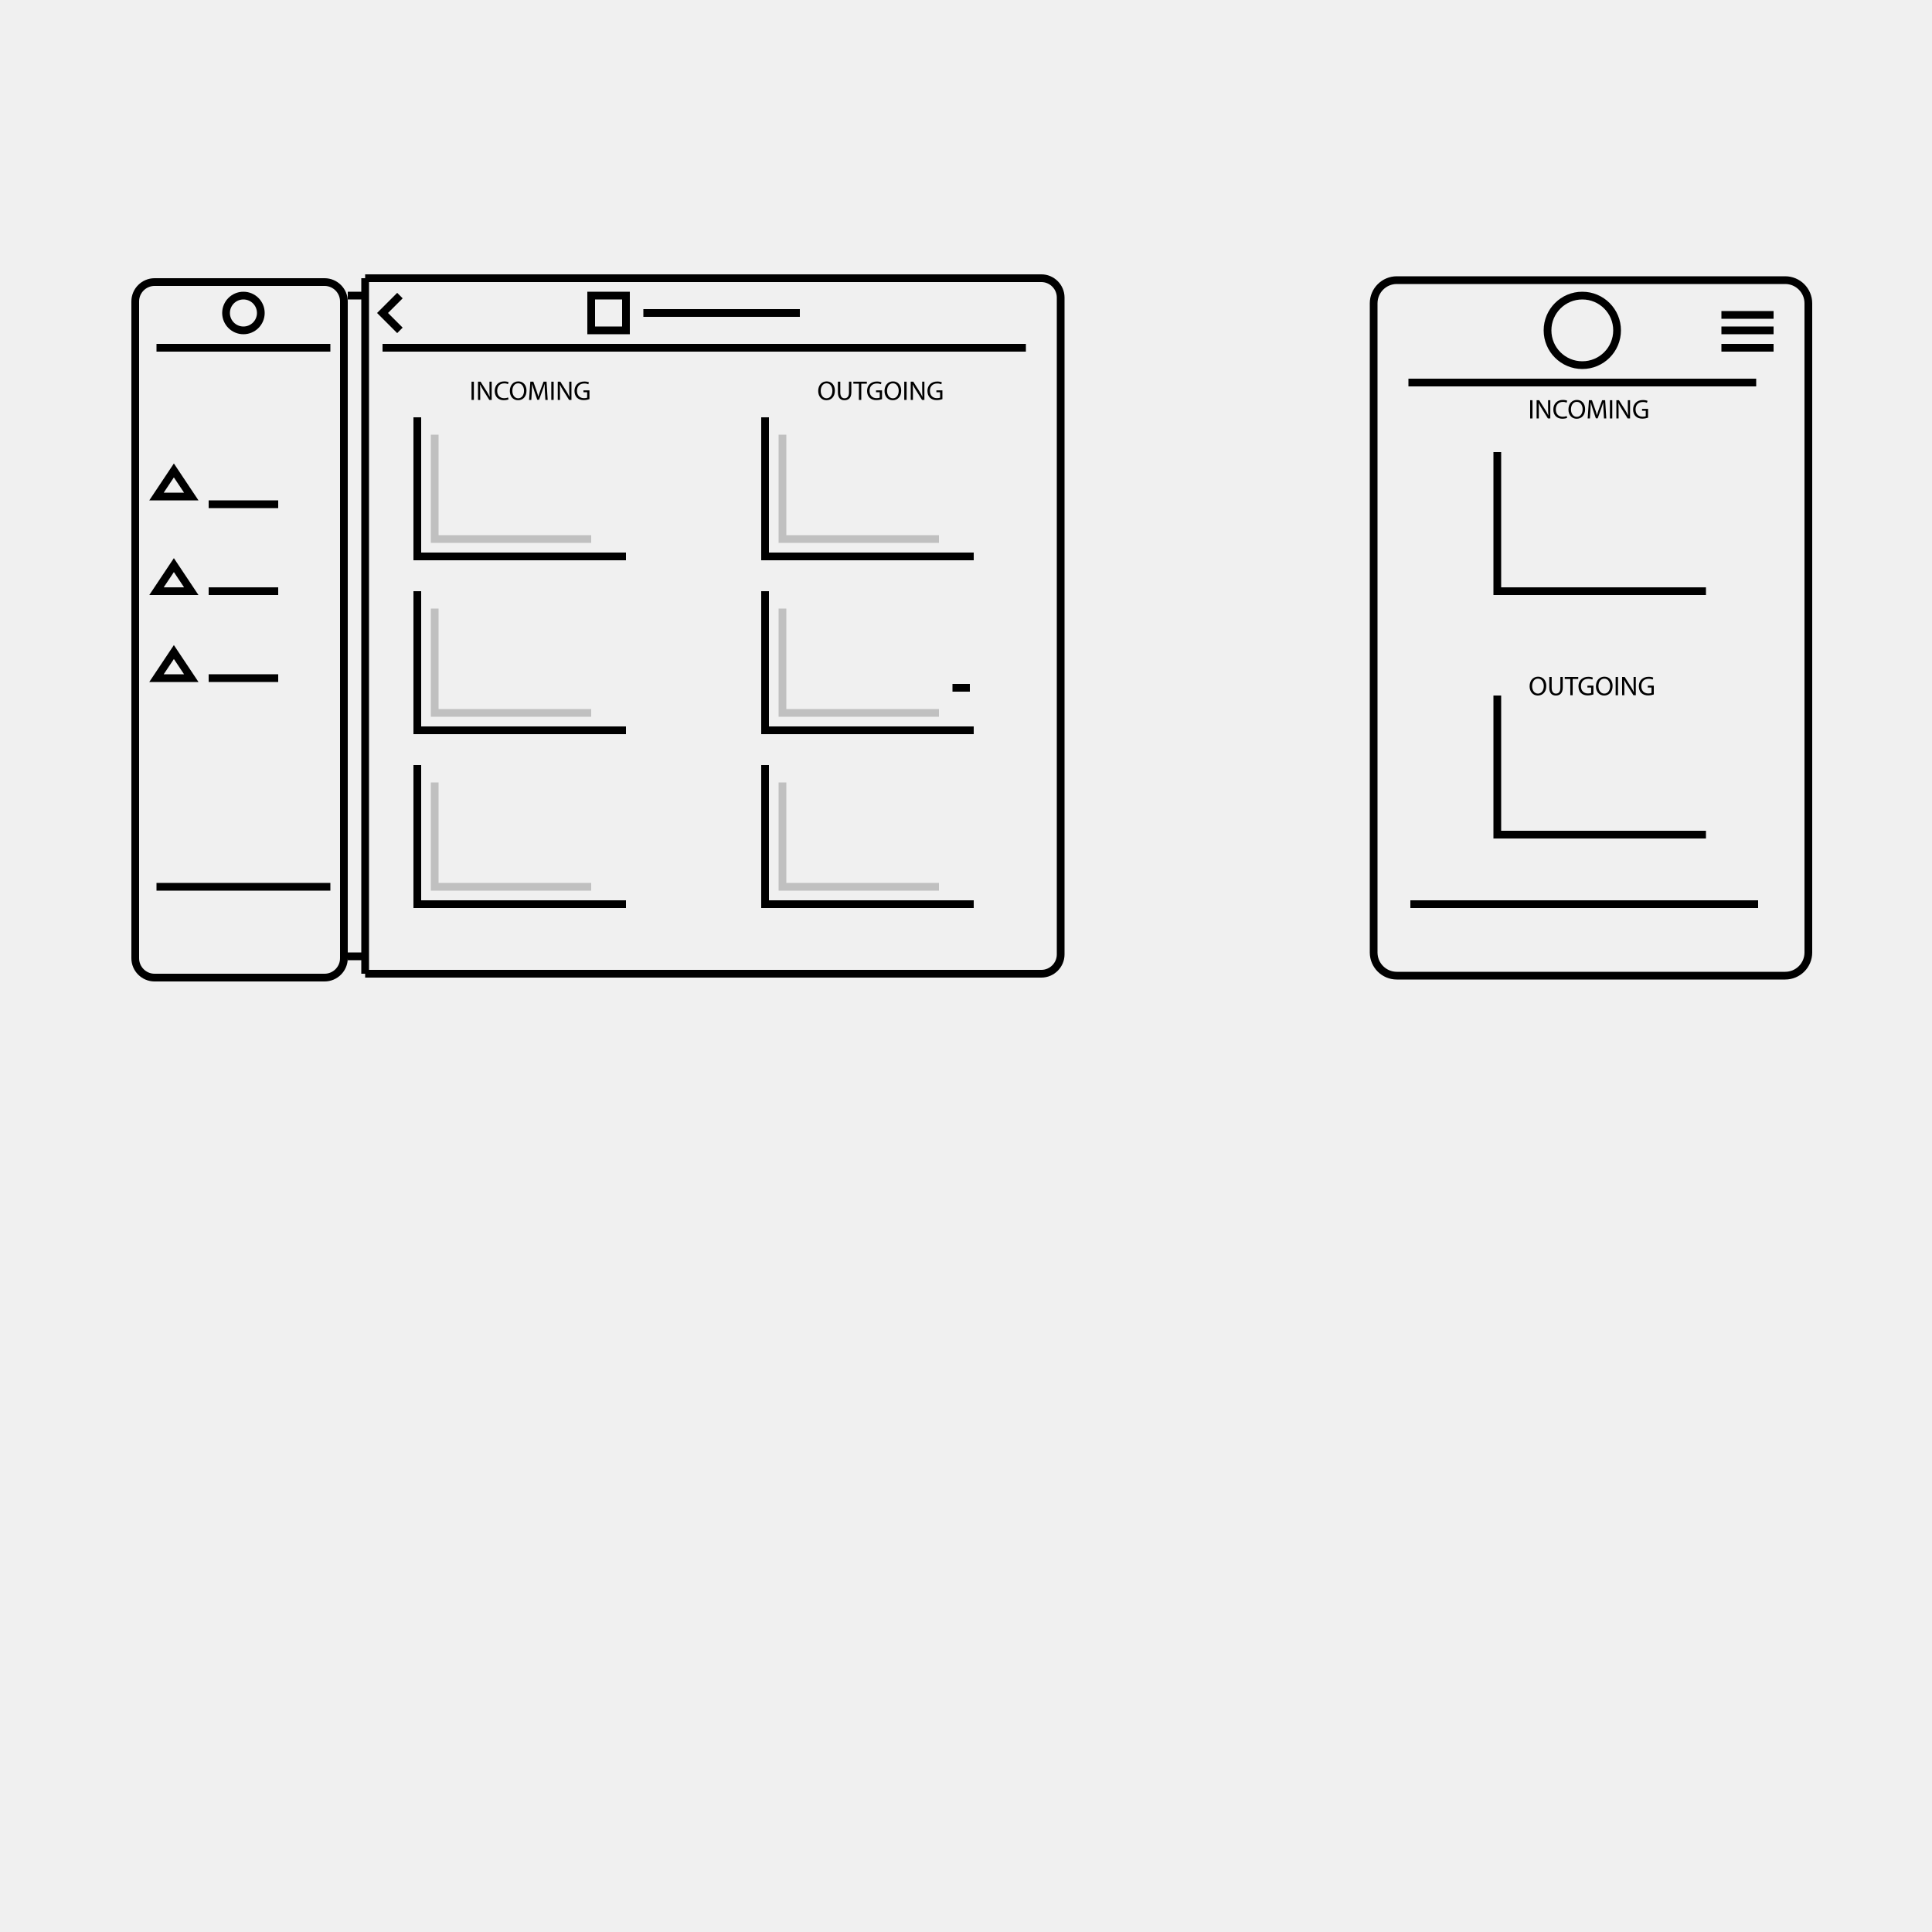
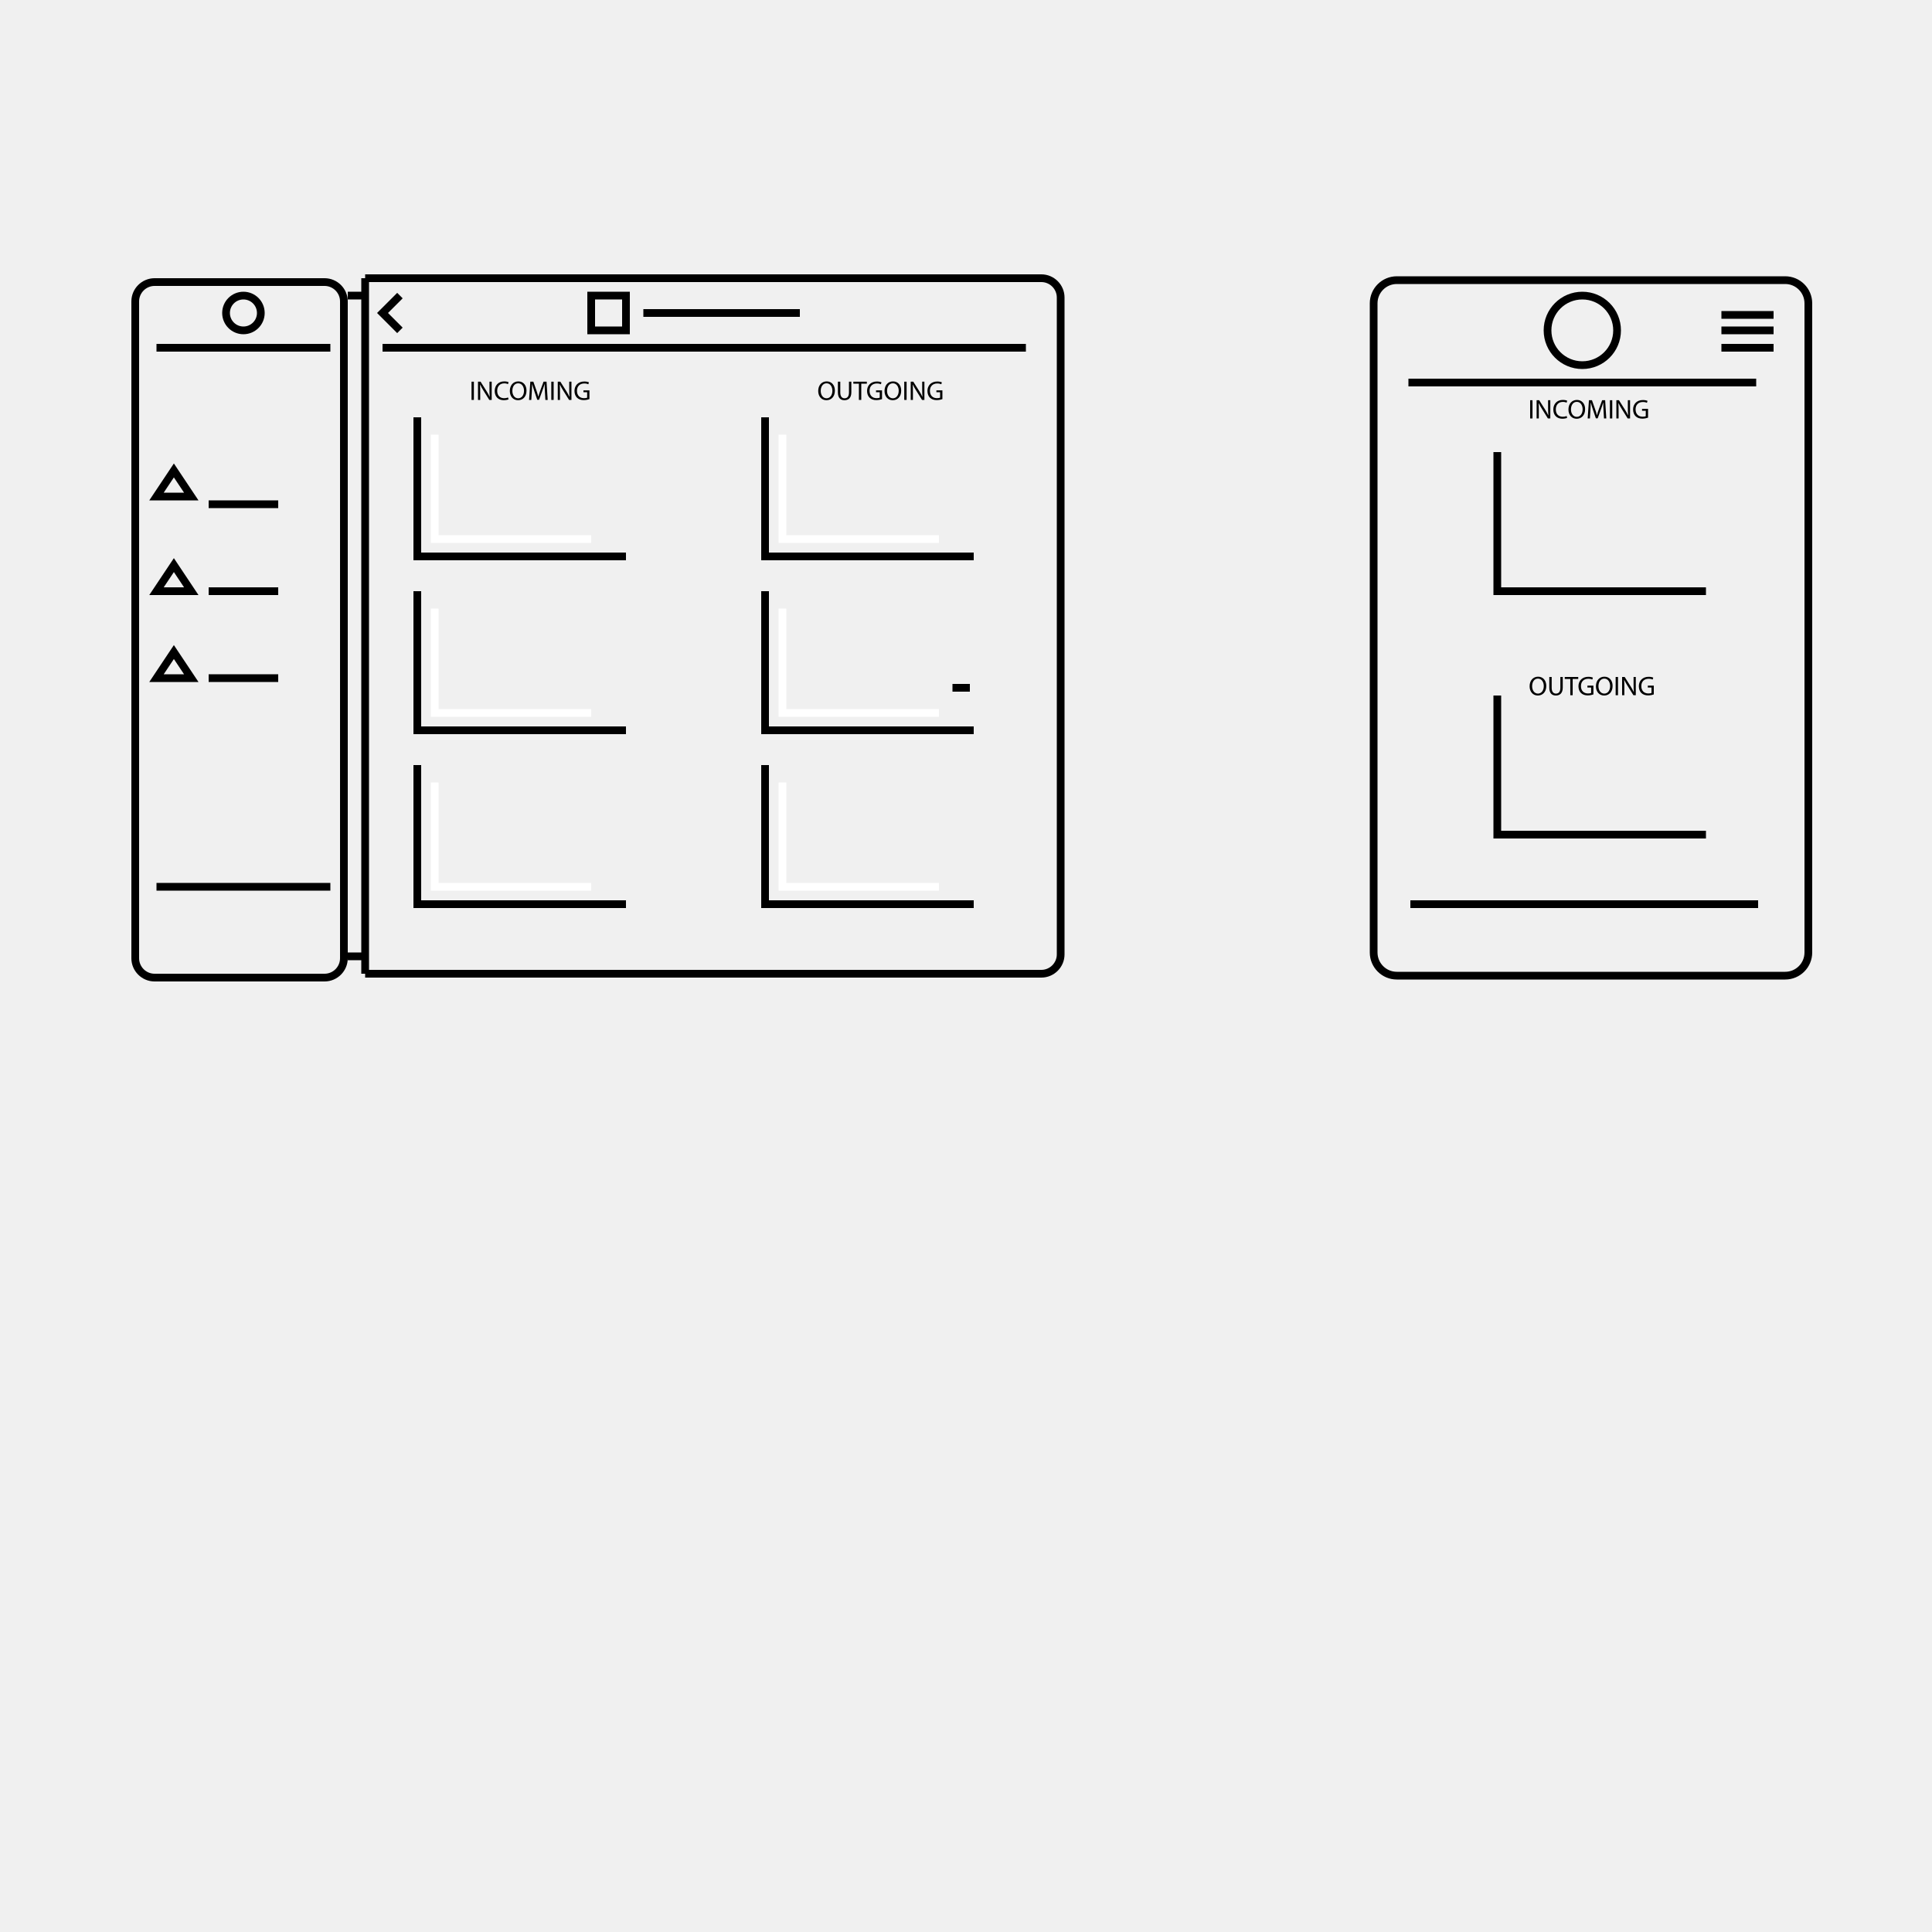
<svg xmlns="http://www.w3.org/2000/svg" version="1.1" id="Layer_1" x="0px" y="0px" width="1000px" height="1000px" viewBox="0 0 1000 1000" style="enable-background:new 0 0 1000 1000;" xml:space="preserve">
  <style type="text/css">

	.st0{fill:none;stroke:#000000;stroke-width:4;stroke-miterlimit:10;}
	.st1{stroke:#000000;stroke-width:4;stroke-miterlimit:10;}
- 	.st2{opacity:0.2;fill:none;stroke:#000000;stroke-width:4;stroke-miterlimit:10;}
+ 	.st2{fill:none;stroke:#FFFFFF;stroke-width:4;stroke-miterlimit:10;}

</style>
  <g>
    <path class="st0" d="M178,496c0,5.5-4.5,10-10,10H80c-5.5,0-10-4.5-10-10V156c0-5.5,4.5-10,10-10h88c5.5,0,10,4.5,10,10V496z" />
  </g>
  <line class="st0" x1="189" y1="144" x2="189" y2="504" />
  <g>
    <path class="st0" d="M189,504h350c5.5,0,10-4.5,10-10V154c0-5.5-4.5-10-10-10H189" />
  </g>
  <line class="st0" x1="198" y1="180" x2="531" y2="180" />
  <polyline class="st0" points="207,171 198,162 207,153 " />
  <rect x="306" y="153" class="st0" width="18" height="18" />
  <line class="st0" x1="333" y1="162" x2="414" y2="162" />
  <polyline class="st0" points="216,216 216,288 324,288 " />
  <polyline class="st0" points="216,306 216,378 324,378 " />
  <polyline class="st0" points="216,396 216,468 324,468 " />
  <polyline class="st0" points="396,216 396,288 504,288 " />
  <polyline class="st0" points="396,306 396,378 504,378 " />
  <polyline class="st0" points="396,396 396,468 504,468 " />
  <line class="st0" x1="81" y1="180" x2="171" y2="180" />
  <circle class="st0" cx="126" cy="162" r="9" />
  <line class="st0" x1="81" y1="459" x2="171" y2="459" />
  <line class="st0" x1="180" y1="153" x2="189" y2="153" />
  <polygon class="st0" points="90,243.5 81,257 94.5,257 99,257 " />
  <polygon class="st0" points="90,292.5 81,306 94.5,306 99,306 " />
  <polygon class="st0" points="90,337.5 81,351 94.5,351 99,351 " />
  <line class="st0" x1="108" y1="261" x2="144" y2="261" />
  <line class="st0" x1="108" y1="306" x2="144" y2="306" />
  <line class="st0" x1="108" y1="351" x2="144" y2="351" />
  <line class="st0" x1="180" y1="495" x2="189" y2="495" />
  <g>
    <path d="M245.283,197.559V207h-1.219v-9.441H245.283z" />
    <path d="M247.411,207v-9.441h1.331l3.025,4.776c0.7,1.106,1.247,2.101,1.695,3.068l0.028-0.014c-0.112-1.261-0.14-2.409-0.14-3.88   v-3.95h1.148V207h-1.232l-2.998-4.791c-0.659-1.051-1.289-2.129-1.765-3.152l-0.042,0.014c0.07,1.19,0.098,2.325,0.098,3.894V207   H247.411z" />
    <path d="M263.22,206.692c-0.448,0.224-1.345,0.448-2.493,0.448c-2.662,0-4.665-1.681-4.665-4.777c0-2.956,2.003-4.958,4.931-4.958   c1.176,0,1.919,0.252,2.241,0.42l-0.294,0.994c-0.462-0.224-1.121-0.392-1.905-0.392c-2.213,0-3.684,1.415-3.684,3.894   c0,2.312,1.331,3.796,3.628,3.796c0.742,0,1.499-0.154,1.989-0.393L263.22,206.692z" />
    <path d="M272.517,202.182c0,3.25-1.975,4.973-4.384,4.973c-2.493,0-4.244-1.933-4.244-4.791c0-2.998,1.863-4.958,4.384-4.958   C270.85,197.405,272.517,199.38,272.517,202.182z M265.191,202.335c0,2.017,1.092,3.824,3.011,3.824   c1.933,0,3.026-1.779,3.026-3.922c0-1.877-0.98-3.838-3.012-3.838C266.199,198.399,265.191,200.262,265.191,202.335z" />
    <path d="M282.051,202.854c-0.07-1.316-0.154-2.899-0.14-4.076h-0.042c-0.322,1.107-0.714,2.283-1.191,3.586l-1.667,4.581h-0.925   l-1.527-4.496c-0.448-1.331-0.826-2.55-1.092-3.67h-0.028c-0.028,1.177-0.098,2.76-0.182,4.174L275.005,207h-1.163l0.658-9.441   h1.555l1.611,4.566c0.392,1.163,0.714,2.199,0.952,3.18h0.042c0.238-0.953,0.575-1.989,0.995-3.18l1.681-4.566h1.555l0.588,9.441   h-1.191L282.051,202.854z" />
    <path d="M286.569,197.559V207h-1.219v-9.441H286.569z" />
    <path d="M288.696,207v-9.441h1.331l3.025,4.776c0.7,1.106,1.247,2.101,1.695,3.068l0.028-0.014c-0.112-1.261-0.14-2.409-0.14-3.88   v-3.95h1.148V207h-1.232l-2.998-4.791c-0.659-1.051-1.289-2.129-1.765-3.152l-0.042,0.014c0.07,1.19,0.098,2.325,0.098,3.894V207   H288.696z" />
    <path d="M305.094,206.58c-0.546,0.196-1.625,0.519-2.899,0.519c-1.429,0-2.605-0.364-3.53-1.247   c-0.813-0.785-1.316-2.045-1.316-3.516c0.014-2.815,1.947-4.875,5.113-4.875c1.092,0,1.947,0.238,2.353,0.434l-0.294,0.995   c-0.504-0.224-1.135-0.406-2.087-0.406c-2.297,0-3.796,1.429-3.796,3.796c0,2.396,1.443,3.81,3.642,3.81   c0.798,0,1.345-0.112,1.625-0.252v-2.815h-1.919v-0.98h3.11V206.58z" />
  </g>
  <line class="st0" x1="493" y1="356" x2="502" y2="356" />
  <g>
    <path d="M432.133,202.182c0,3.25-1.975,4.973-4.384,4.973c-2.493,0-4.244-1.933-4.244-4.791c0-2.998,1.863-4.958,4.384-4.958   C430.466,197.405,432.133,199.38,432.133,202.182z M424.807,202.335c0,2.017,1.092,3.824,3.011,3.824   c1.933,0,3.026-1.779,3.026-3.922c0-1.877-0.98-3.838-3.012-3.838C425.815,198.399,424.807,200.262,424.807,202.335z" />
    <path d="M434.929,197.559v5.589c0,2.115,0.938,3.012,2.199,3.012c1.401,0,2.297-0.925,2.297-3.012v-5.589h1.232v5.505   c0,2.899-1.527,4.09-3.572,4.09c-1.933,0-3.39-1.107-3.39-4.034v-5.561H434.929z" />
    <path d="M444.561,198.596h-2.872v-1.037h6.99v1.037h-2.885V207h-1.233V198.596z" />
    <path d="M456.534,206.58c-0.546,0.196-1.625,0.519-2.899,0.519c-1.429,0-2.605-0.364-3.53-1.247   c-0.813-0.785-1.316-2.045-1.316-3.516c0.014-2.815,1.947-4.875,5.113-4.875c1.092,0,1.947,0.238,2.353,0.434l-0.294,0.995   c-0.504-0.224-1.135-0.406-2.087-0.406c-2.297,0-3.796,1.429-3.796,3.796c0,2.396,1.443,3.81,3.642,3.81   c0.798,0,1.345-0.112,1.625-0.252v-2.815h-1.919v-0.98h3.11V206.58z" />
    <path d="M466.46,202.182c0,3.25-1.975,4.973-4.384,4.973c-2.493,0-4.244-1.933-4.244-4.791c0-2.998,1.863-4.958,4.384-4.958   C464.793,197.405,466.46,199.38,466.46,202.182z M459.135,202.335c0,2.017,1.092,3.824,3.012,3.824   c1.933,0,3.025-1.779,3.025-3.922c0-1.877-0.98-3.838-3.012-3.838C460.143,198.399,459.135,200.262,459.135,202.335z" />
    <path d="M469.257,197.559V207h-1.219v-9.441H469.257z" />
    <path d="M471.384,207v-9.441h1.331l3.025,4.776c0.7,1.106,1.247,2.101,1.695,3.068l0.028-0.014c-0.112-1.261-0.14-2.409-0.14-3.88   v-3.95h1.148V207h-1.232l-2.998-4.791c-0.659-1.051-1.289-2.129-1.765-3.152l-0.042,0.014c0.07,1.19,0.098,2.325,0.098,3.894V207   H471.384z" />
    <path d="M487.782,206.58c-0.546,0.196-1.625,0.519-2.899,0.519c-1.429,0-2.605-0.364-3.53-1.247   c-0.812-0.785-1.316-2.045-1.316-3.516c0.014-2.815,1.947-4.875,5.113-4.875c1.092,0,1.947,0.238,2.353,0.434l-0.294,0.995   c-0.504-0.224-1.135-0.406-2.087-0.406c-2.297,0-3.796,1.429-3.796,3.796c0,2.396,1.443,3.81,3.642,3.81   c0.798,0,1.345-0.112,1.625-0.252v-2.815h-1.919v-0.98h3.11V206.58z" />
  </g>
  <path class="st0" d="M936,493c0,6.627-5.373,12-12,12H723c-6.627,0-12-5.373-12-12V157c0-6.627,5.373-12,12-12h201  c6.627,0,12,5.373,12,12V493z" />
  <line class="st0" x1="729" y1="198" x2="909" y2="198" />
  <circle class="st0" cx="819" cy="171" r="18" />
  <line class="st0" x1="730" y1="468" x2="910" y2="468" />
  <polyline class="st0" points="775,234 775,306 883,306 " />
  <polyline class="st0" points="775,360 775,432 883,432 " />
  <g>
    <path d="M793.219,207.154v9.441H792v-9.441H793.219z" />
    <path d="M795.346,216.595v-9.441h1.332l3.025,4.776c0.699,1.106,1.246,2.101,1.694,3.068l0.028-0.014   c-0.112-1.261-0.141-2.409-0.141-3.88v-3.95h1.148v9.441h-1.232l-2.997-4.791c-0.659-1.051-1.289-2.129-1.765-3.152l-0.043,0.014   c0.07,1.19,0.099,2.325,0.099,3.894v4.034H795.346z" />
    <path d="M811.155,216.287c-0.448,0.224-1.345,0.448-2.493,0.448c-2.662,0-4.664-1.681-4.664-4.777c0-2.956,2.002-4.958,4.93-4.958   c1.177,0,1.92,0.252,2.242,0.42l-0.295,0.994c-0.462-0.224-1.121-0.392-1.904-0.392c-2.214,0-3.685,1.415-3.685,3.894   c0,2.312,1.331,3.796,3.628,3.796c0.742,0,1.499-0.154,1.989-0.393L811.155,216.287z" />
    <path d="M820.452,211.777c0,3.25-1.976,4.973-4.384,4.973c-2.494,0-4.244-1.933-4.244-4.791c0-2.998,1.862-4.958,4.384-4.958   C818.785,207,820.452,208.975,820.452,211.777z M813.127,211.931c0,2.017,1.092,3.824,3.011,3.824c1.933,0,3.026-1.779,3.026-3.922   c0-1.877-0.98-3.838-3.012-3.838C814.135,207.995,813.127,209.857,813.127,211.931z" />
    <path d="M829.986,212.449c-0.07-1.316-0.154-2.899-0.141-4.076h-0.041c-0.322,1.107-0.715,2.283-1.191,3.586l-1.666,4.581h-0.926   l-1.526-4.496c-0.448-1.331-0.826-2.55-1.093-3.67h-0.027c-0.028,1.177-0.099,2.76-0.183,4.174l-0.252,4.048h-1.163l0.658-9.441   h1.556l1.61,4.566c0.393,1.163,0.715,2.199,0.953,3.18h0.041c0.238-0.953,0.575-1.989,0.995-3.18l1.681-4.566h1.555l0.589,9.441   h-1.19L829.986,212.449z" />
    <path d="M834.504,207.154v9.441h-1.219v-9.441H834.504z" />
    <path d="M836.631,216.595v-9.441h1.332l3.025,4.776c0.699,1.106,1.246,2.101,1.694,3.068l0.028-0.014   c-0.112-1.261-0.141-2.409-0.141-3.88v-3.95h1.148v9.441h-1.232l-2.997-4.791c-0.659-1.051-1.289-2.129-1.765-3.152l-0.043,0.014   c0.07,1.19,0.099,2.325,0.099,3.894v4.034H836.631z" />
    <path d="M853.029,216.175c-0.547,0.196-1.625,0.519-2.899,0.519c-1.429,0-2.605-0.364-3.53-1.247   c-0.813-0.785-1.316-2.045-1.316-3.516c0.014-2.815,1.947-4.875,5.113-4.875c1.092,0,1.946,0.238,2.353,0.434l-0.294,0.995   c-0.504-0.224-1.135-0.406-2.088-0.406c-2.297,0-3.795,1.429-3.795,3.796c0,2.396,1.442,3.81,3.642,3.81   c0.798,0,1.345-0.112,1.625-0.252v-2.815h-1.919v-0.98h3.109V216.175z" />
  </g>
  <g>
    <path d="M800.352,355.027c0,3.25-1.976,4.973-4.385,4.973c-2.493,0-4.244-1.933-4.244-4.791c0-2.998,1.863-4.958,4.385-4.958   C798.684,350.25,800.352,352.226,800.352,355.027z M793.025,355.181c0,2.017,1.092,3.824,3.012,3.824   c1.933,0,3.025-1.779,3.025-3.922c0-1.877-0.98-3.838-3.012-3.838C794.033,351.245,793.025,353.108,793.025,355.181z" />
    <path d="M803.147,350.405v5.589c0,2.115,0.938,3.012,2.199,3.012c1.401,0,2.298-0.925,2.298-3.012v-5.589h1.232v5.505   c0,2.899-1.527,4.09-3.572,4.09c-1.934,0-3.39-1.107-3.39-4.034v-5.561H803.147z" />
    <path d="M812.779,351.441h-2.871v-1.037h6.989v1.037h-2.886v8.404h-1.232V351.441z" />
    <path d="M824.752,359.425c-0.546,0.196-1.625,0.519-2.898,0.519c-1.43,0-2.605-0.364-3.531-1.247   c-0.813-0.785-1.316-2.045-1.316-3.516c0.014-2.815,1.947-4.875,5.113-4.875c1.092,0,1.947,0.238,2.354,0.434l-0.295,0.995   c-0.504-0.224-1.135-0.406-2.087-0.406c-2.297,0-3.796,1.429-3.796,3.796c0,2.396,1.443,3.81,3.643,3.81   c0.798,0,1.344-0.112,1.625-0.252v-2.815h-1.92v-0.98h3.109V359.425z" />
    <path d="M834.679,355.027c0,3.25-1.976,4.973-4.384,4.973c-2.494,0-4.244-1.933-4.244-4.791c0-2.998,1.862-4.958,4.384-4.958   C833.012,350.25,834.679,352.226,834.679,355.027z M827.354,355.181c0,2.017,1.092,3.824,3.012,3.824   c1.932,0,3.025-1.779,3.025-3.922c0-1.877-0.98-3.838-3.012-3.838C828.361,351.245,827.354,353.108,827.354,355.181z" />
    <path d="M837.475,350.405v9.441h-1.219v-9.441H837.475z" />
    <path d="M839.603,359.846v-9.441h1.331l3.025,4.776c0.7,1.106,1.246,2.101,1.695,3.068l0.027-0.014   c-0.111-1.261-0.14-2.409-0.14-3.88v-3.95h1.148v9.441h-1.232l-2.997-4.791c-0.659-1.051-1.289-2.129-1.766-3.152l-0.042,0.014   c0.069,1.19,0.099,2.325,0.099,3.894v4.034H839.603z" />
    <path d="M856,359.425c-0.547,0.196-1.625,0.519-2.899,0.519c-1.429,0-2.605-0.364-3.53-1.247c-0.813-0.785-1.316-2.045-1.316-3.516   c0.014-2.815,1.947-4.875,5.113-4.875c1.092,0,1.946,0.238,2.353,0.434l-0.294,0.995c-0.504-0.224-1.135-0.406-2.088-0.406   c-2.297,0-3.795,1.429-3.795,3.796c0,2.396,1.442,3.81,3.642,3.81c0.798,0,1.345-0.112,1.624-0.252v-2.815h-1.918v-0.98H856   V359.425z" />
  </g>
  <line class="st1" x1="891" y1="163" x2="918" y2="163" />
  <line class="st1" x1="891" y1="171" x2="918" y2="171" />
  <line class="st1" x1="891" y1="180" x2="918" y2="180" />
  <polyline class="st2" points="225,225 225,279 306,279 " />
  <polyline class="st2" points="225,315 225,369 306,369 " />
  <polyline class="st2" points="225,405 225,459 306,459 " />
  <polyline class="st2" points="405,225 405,279 486,279 " />
  <polyline class="st2" points="405,315 405,369 486,369 " />
  <polyline class="st2" points="405,405 405,459 486,459 " />
</svg>
